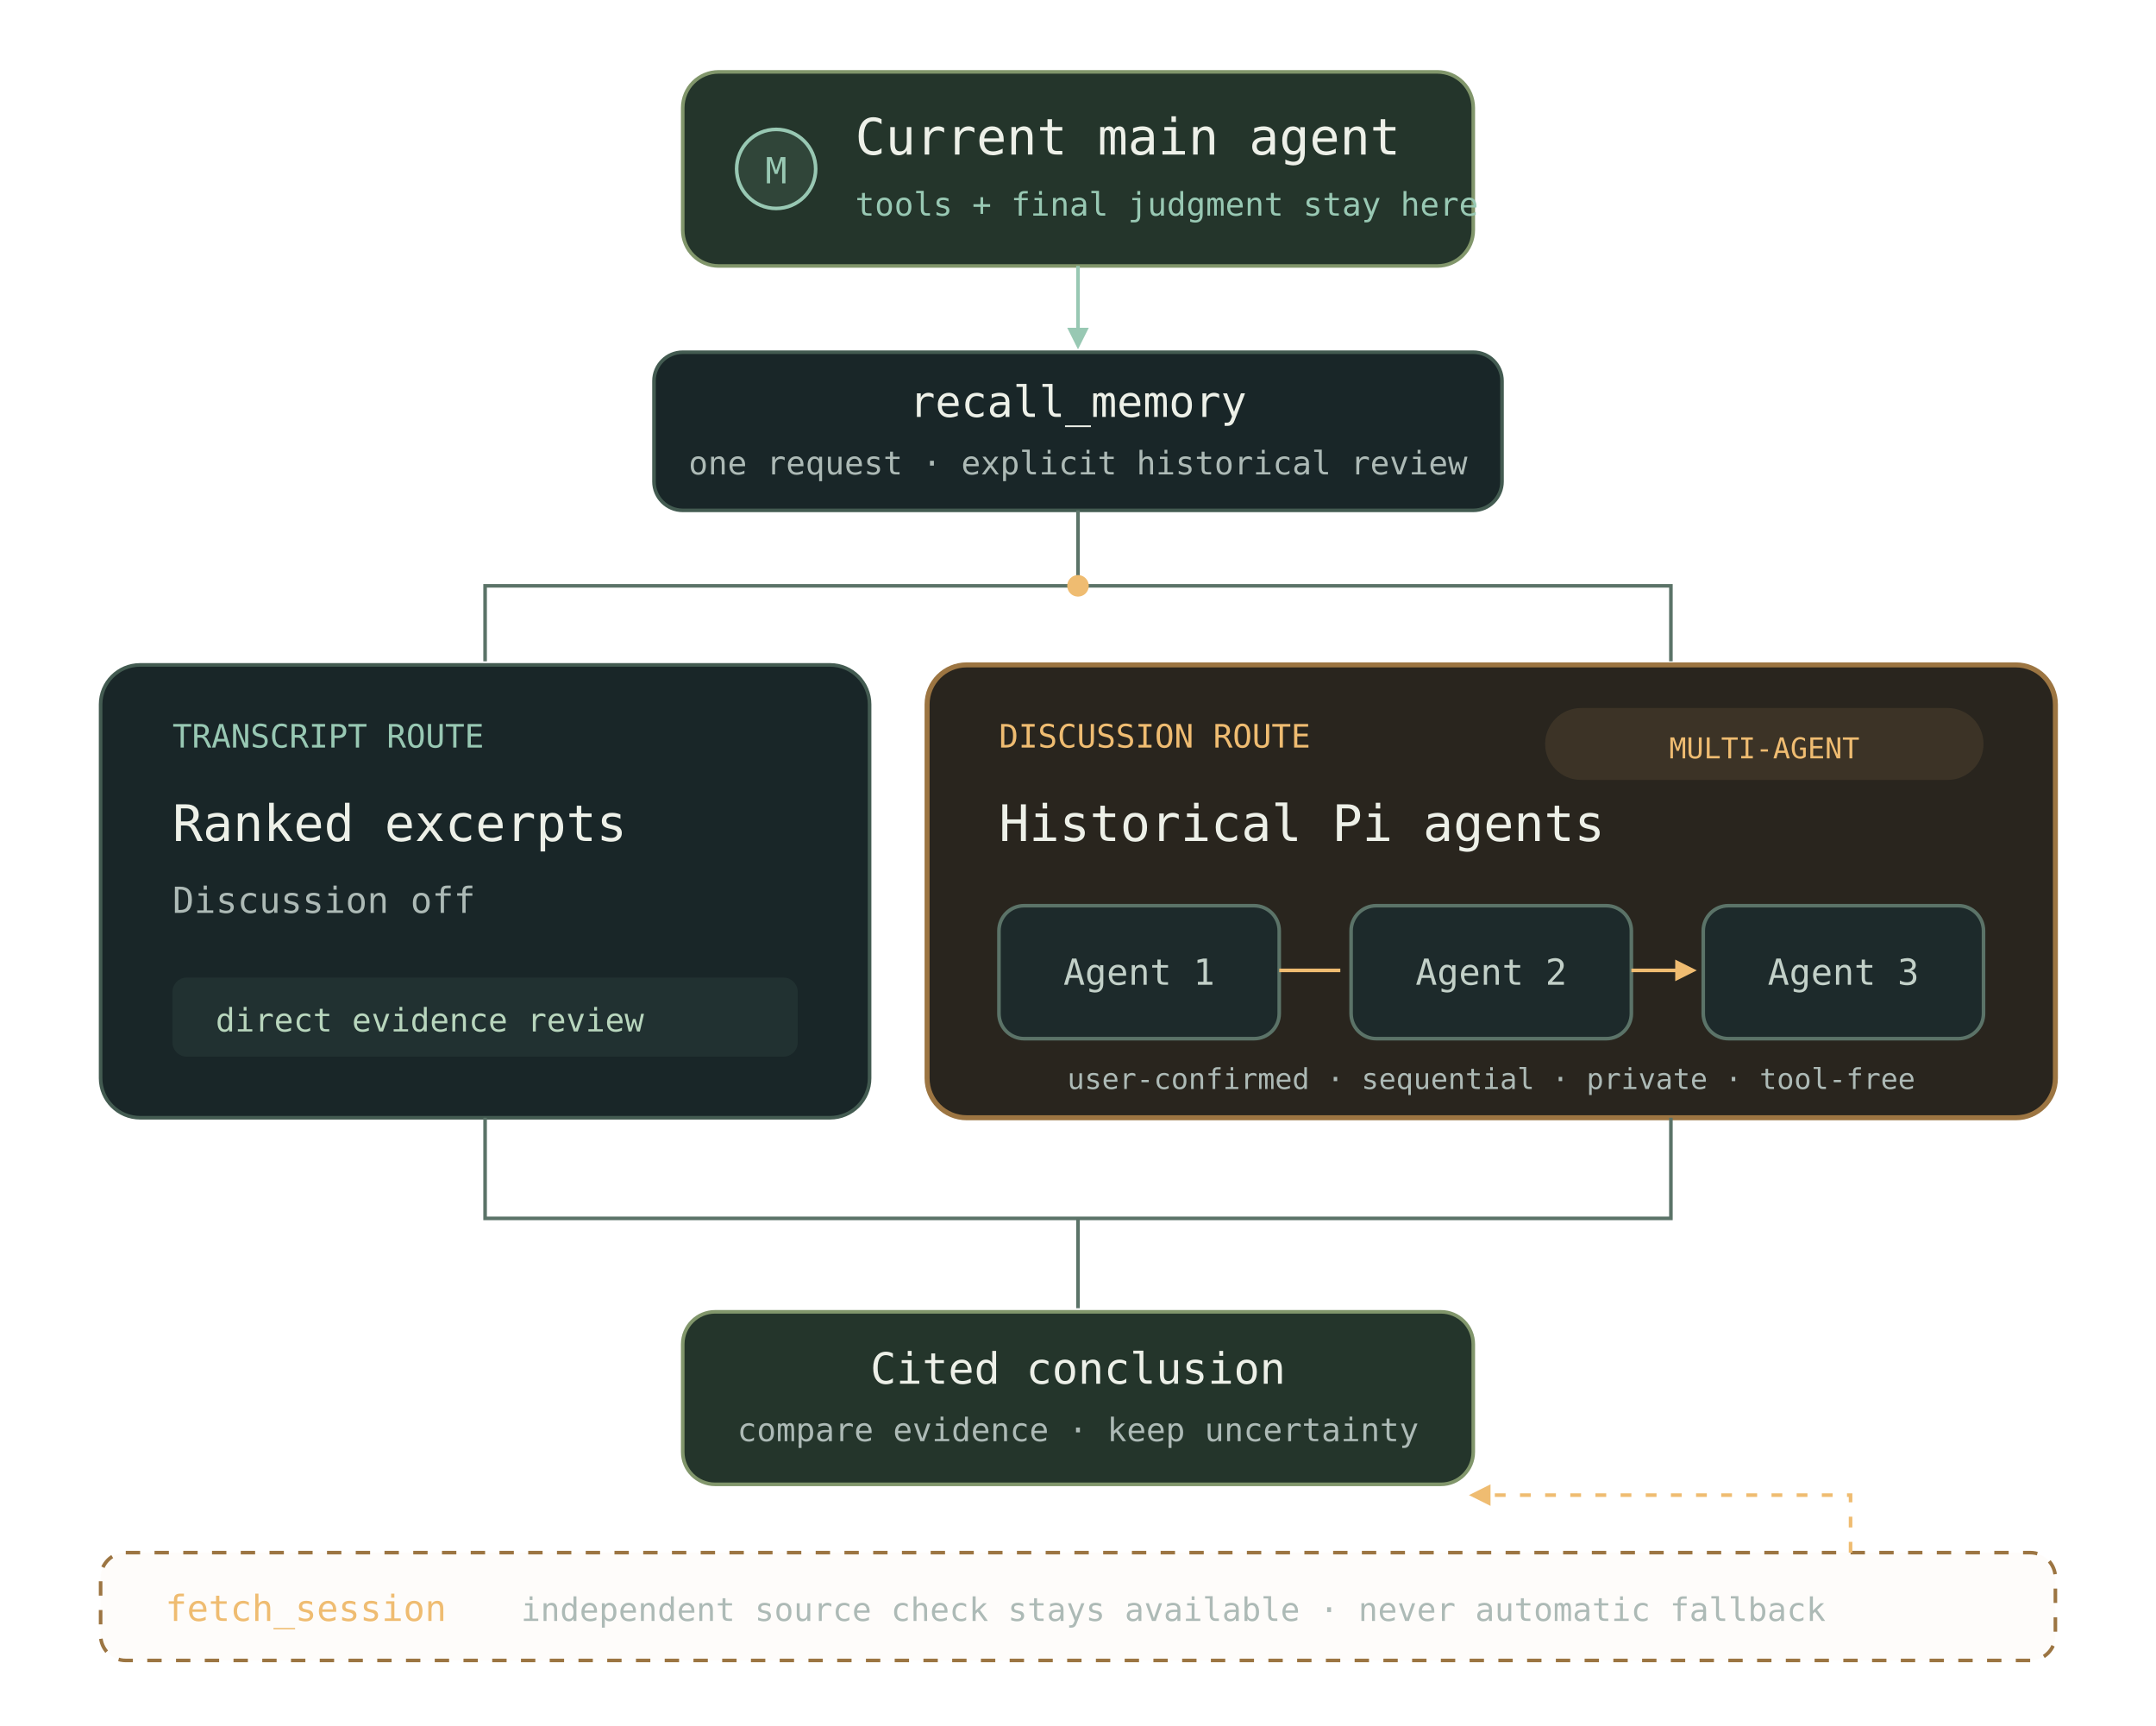
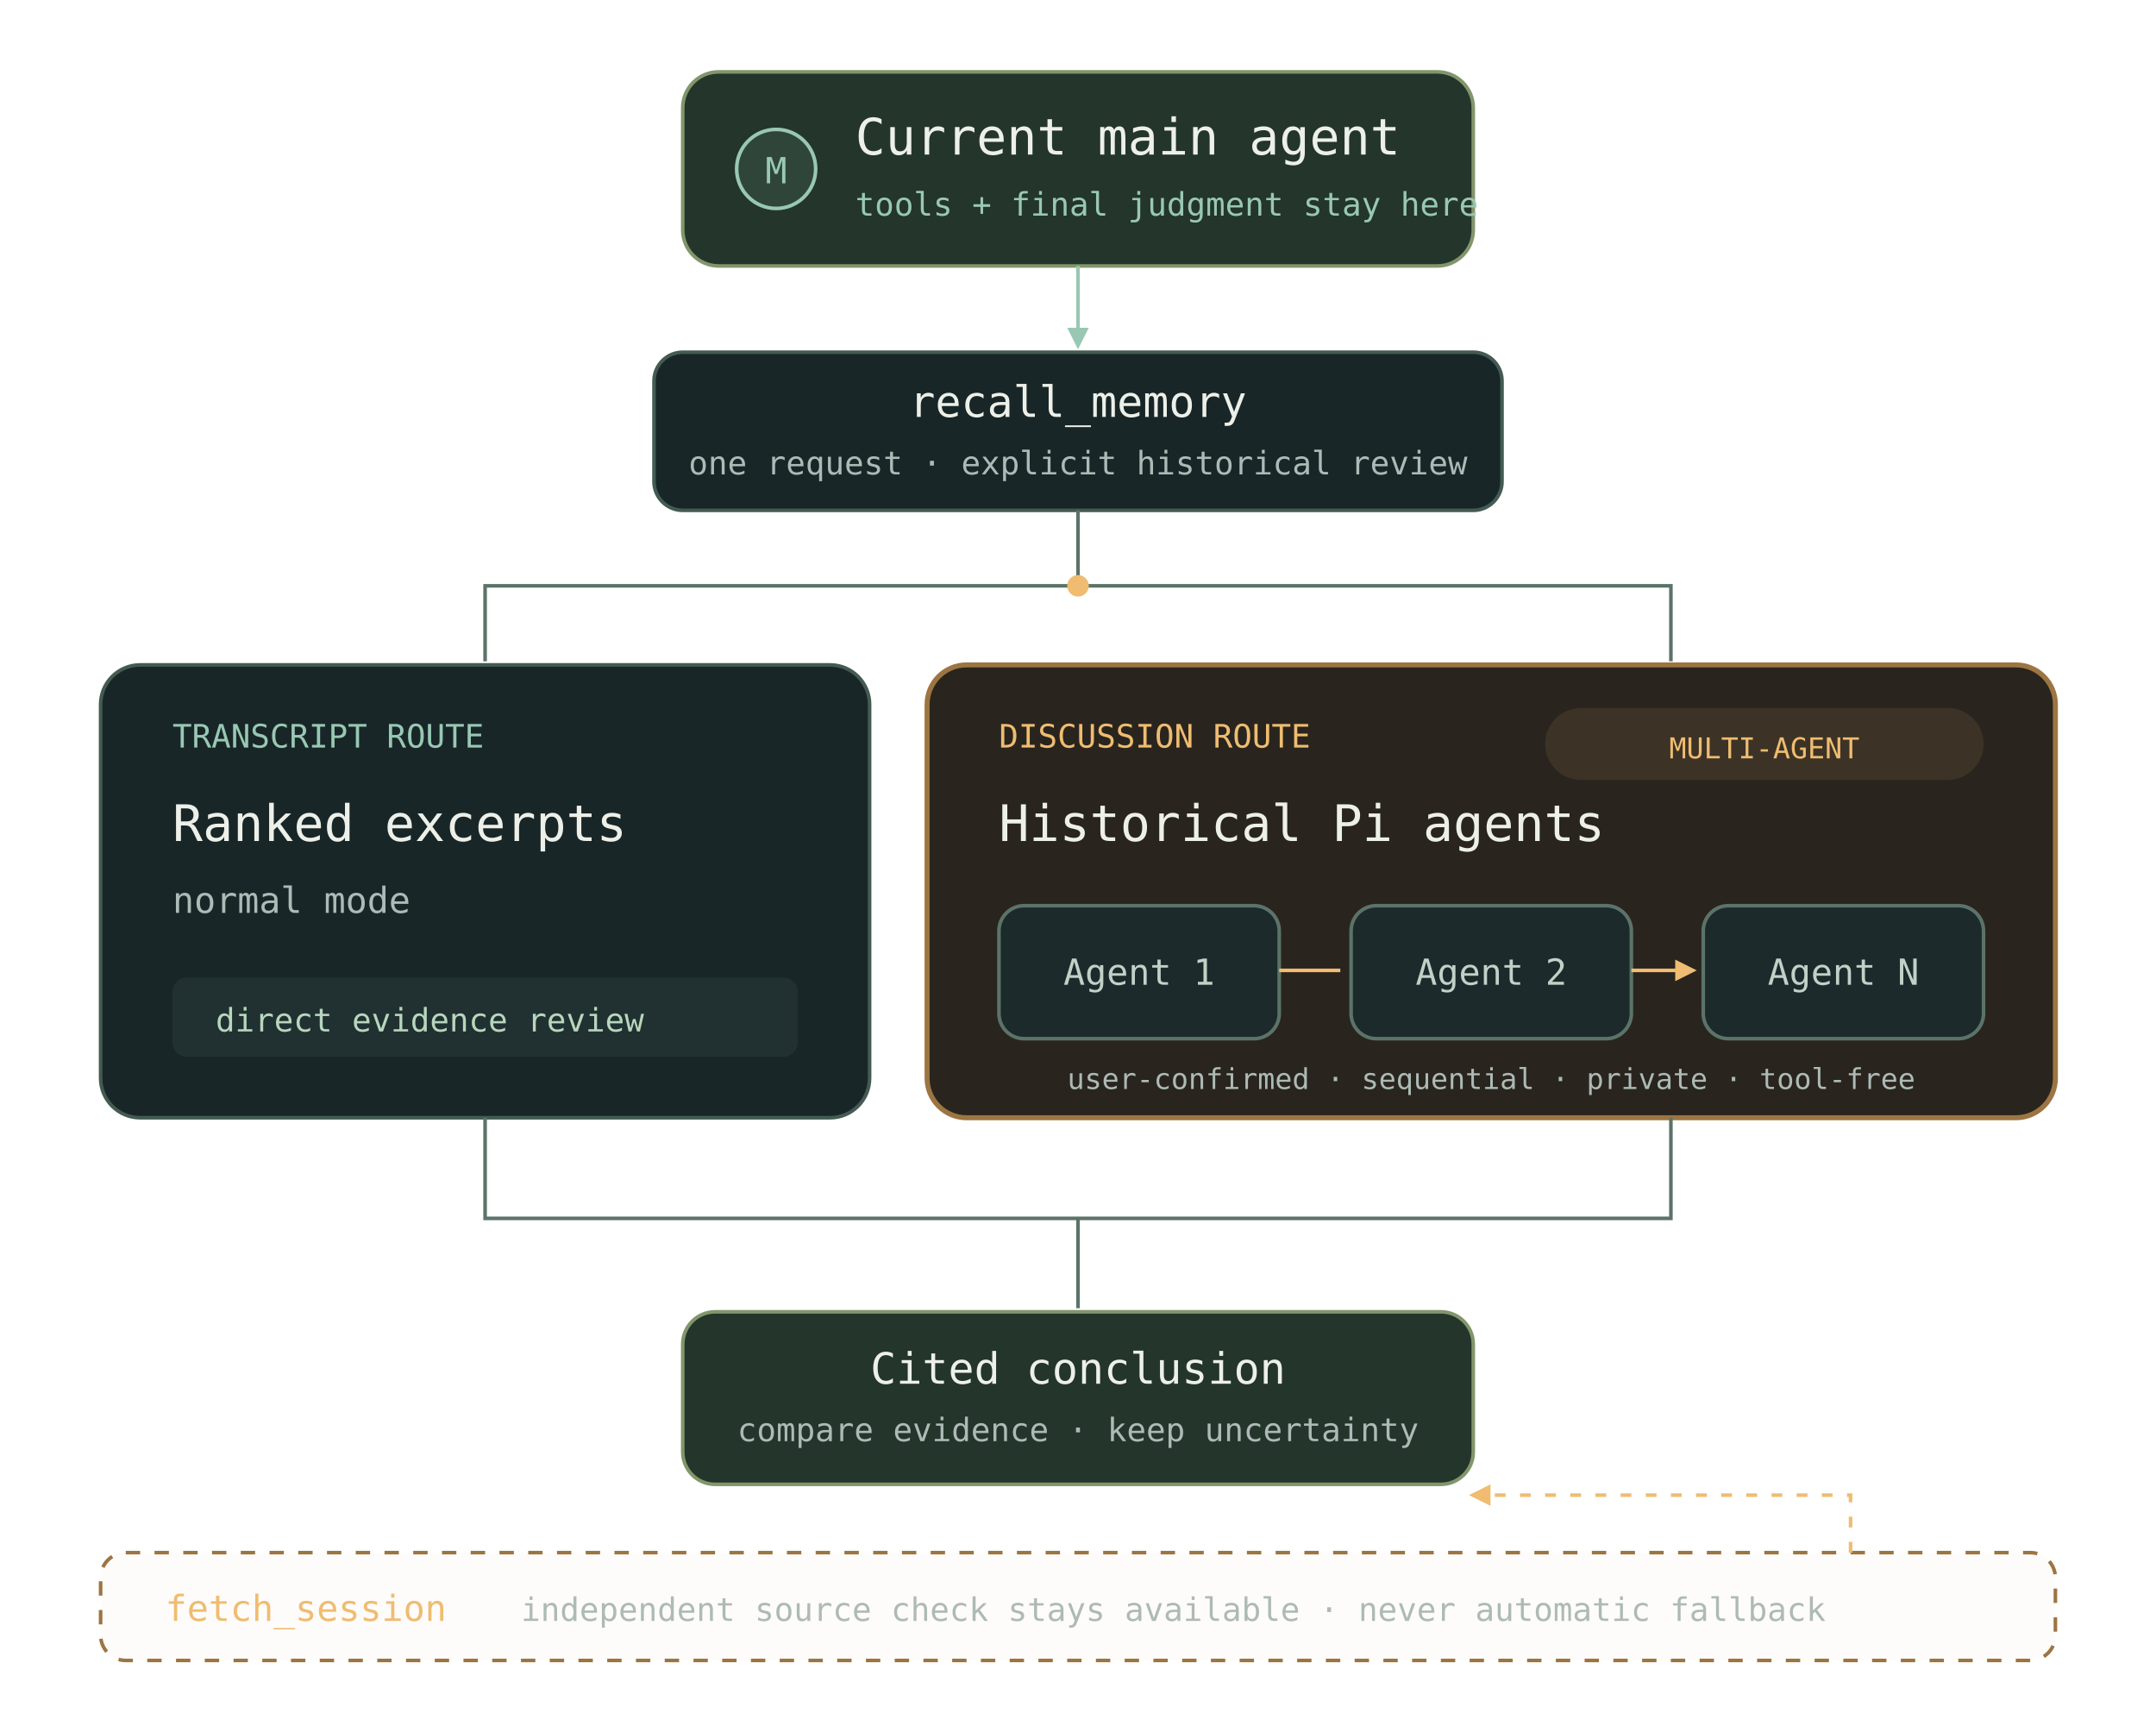
<svg xmlns="http://www.w3.org/2000/svg" viewBox="0 0 600 480" fill="none">
  <defs>
    <marker id="arrow-mint" viewBox="0 0 10 10" refX="8" refY="5" markerWidth="6" markerHeight="6" orient="auto-start-reverse">
      <path d="M0 0l10 5-10 5z" fill="#98c8b3" />
    </marker>
    <marker id="arrow-amber" viewBox="0 0 10 10" refX="8" refY="5" markerWidth="6" markerHeight="6" orient="auto-start-reverse">
      <path d="M0 0l10 5-10 5z" fill="#efbc71" />
    </marker>
  </defs>
  <g font-family="ui-monospace, SFMono-Regular, Consolas, monospace">
    <rect x="190" y="20" width="220" height="54" rx="10" fill="#24352b" stroke="#81966b" />
    <circle cx="216" cy="47" r="11" fill="#98c8b31c" stroke="#98c8b3" />
    <text x="216" y="51" fill="#98c8b3" font-size="10" text-anchor="middle">M</text>
    <text x="238" y="43" fill="#edf0e8" font-size="14">Current main agent</text>
    <text x="238" y="60" fill="#98c8b3" font-size="9">tools + final judgment stay here</text>
    <path d="M300 74v22" stroke="#98c8b3" marker-end="url(#arrow-mint)" />
    <rect x="182" y="98" width="236" height="44" rx="8" fill="#192628" stroke="#435b51" />
    <text x="300" y="116" fill="#edf0e8" font-size="12" text-anchor="middle">recall_memory</text>
    <text x="300" y="132" fill="#adbab6" font-size="9" text-anchor="middle">one request · explicit historical review</text>
    <path d="M300 142v21M300 163H135v21M300 163h165v21" stroke="#5b7368" />
    <circle cx="300" cy="163" r="3" fill="#efbc71" />
    <rect x="28" y="185" width="214" height="126" rx="11" fill="#192628" stroke="#435b51" />
    <text x="48" y="208" fill="#98c8b3" font-size="9">TRANSCRIPT ROUTE</text>
    <text x="48" y="234" fill="#edf0e8" font-size="14">Ranked excerpts</text>
-     <text x="48" y="254" fill="#adbab6" font-size="10">Discussion off</text>
+     <text x="48" y="254" fill="#adbab6" font-size="10">normal mode</text>
    <rect x="48" y="272" width="174" height="22" rx="4" fill="#98c8b312" />
    <text x="60" y="287" fill="#b8d6bd" font-size="9">direct evidence review</text>
    <rect x="258" y="185" width="314" height="126" rx="11" fill="#29251e" stroke="#9c7542" stroke-width="1.4" />
    <rect x="430" y="197" width="122" height="20" rx="10" fill="#efbc7119" />
    <text x="491" y="211" fill="#efbc71" font-size="8" text-anchor="middle">MULTI-AGENT</text>
    <text x="278" y="208" fill="#efbc71" font-size="9">DISCUSSION ROUTE</text>
    <text x="278" y="234" fill="#edf0e8" font-size="14">Historical Pi agents</text>
    <g>
      <rect x="278" y="252" width="78" height="37" rx="7" fill="#1d2a2b" stroke="#5b7368" />
      <rect x="376" y="252" width="78" height="37" rx="7" fill="#1d2a2b" stroke="#5b7368" />
      <rect x="474" y="252" width="78" height="37" rx="7" fill="#1d2a2b" stroke="#5b7368" />
      <text x="317" y="274" fill="#c2d0c8" font-size="10" text-anchor="middle">Agent 1</text>
      <text x="415" y="274" fill="#c2d0c8" font-size="10" text-anchor="middle">Agent 2</text>
-       <text x="513" y="274" fill="#c2d0c8" font-size="10" text-anchor="middle">Agent 3</text>
+       <text x="513" y="274" fill="#c2d0c8" font-size="10" text-anchor="middle">Agent N</text>
      <path d="M356 270h17M454 270h17" stroke="#efbc71" marker-end="url(#arrow-amber)" />
    </g>
    <text x="415" y="303" fill="#adbab6" font-size="8" text-anchor="middle">user-confirmed · sequential · private · tool-free</text>
    <path d="M135 311v28h330v-28M300 339v25" stroke="#5b7368" />
    <rect x="190" y="365" width="220" height="48" rx="9" fill="#24352b" stroke="#81966b" />
    <text x="300" y="385" fill="#edf0e8" font-size="12" text-anchor="middle">Cited conclusion</text>
    <text x="300" y="401" fill="#adbab6" font-size="9" text-anchor="middle">compare evidence · keep uncertainty</text>
    <rect x="28" y="432" width="544" height="30" rx="7" fill="#efbc7109" stroke="#9c7542" stroke-dasharray="4 4" />
    <text x="46" y="451" fill="#efbc71" font-size="10">fetch_session</text>
    <text x="145" y="451" fill="#adbab6" font-size="9">independent source check stays available · never automatic fallback</text>
    <path d="M515 432v-16H410" stroke="#efbc71" stroke-dasharray="3 4" marker-end="url(#arrow-amber)" />
  </g>
</svg>
